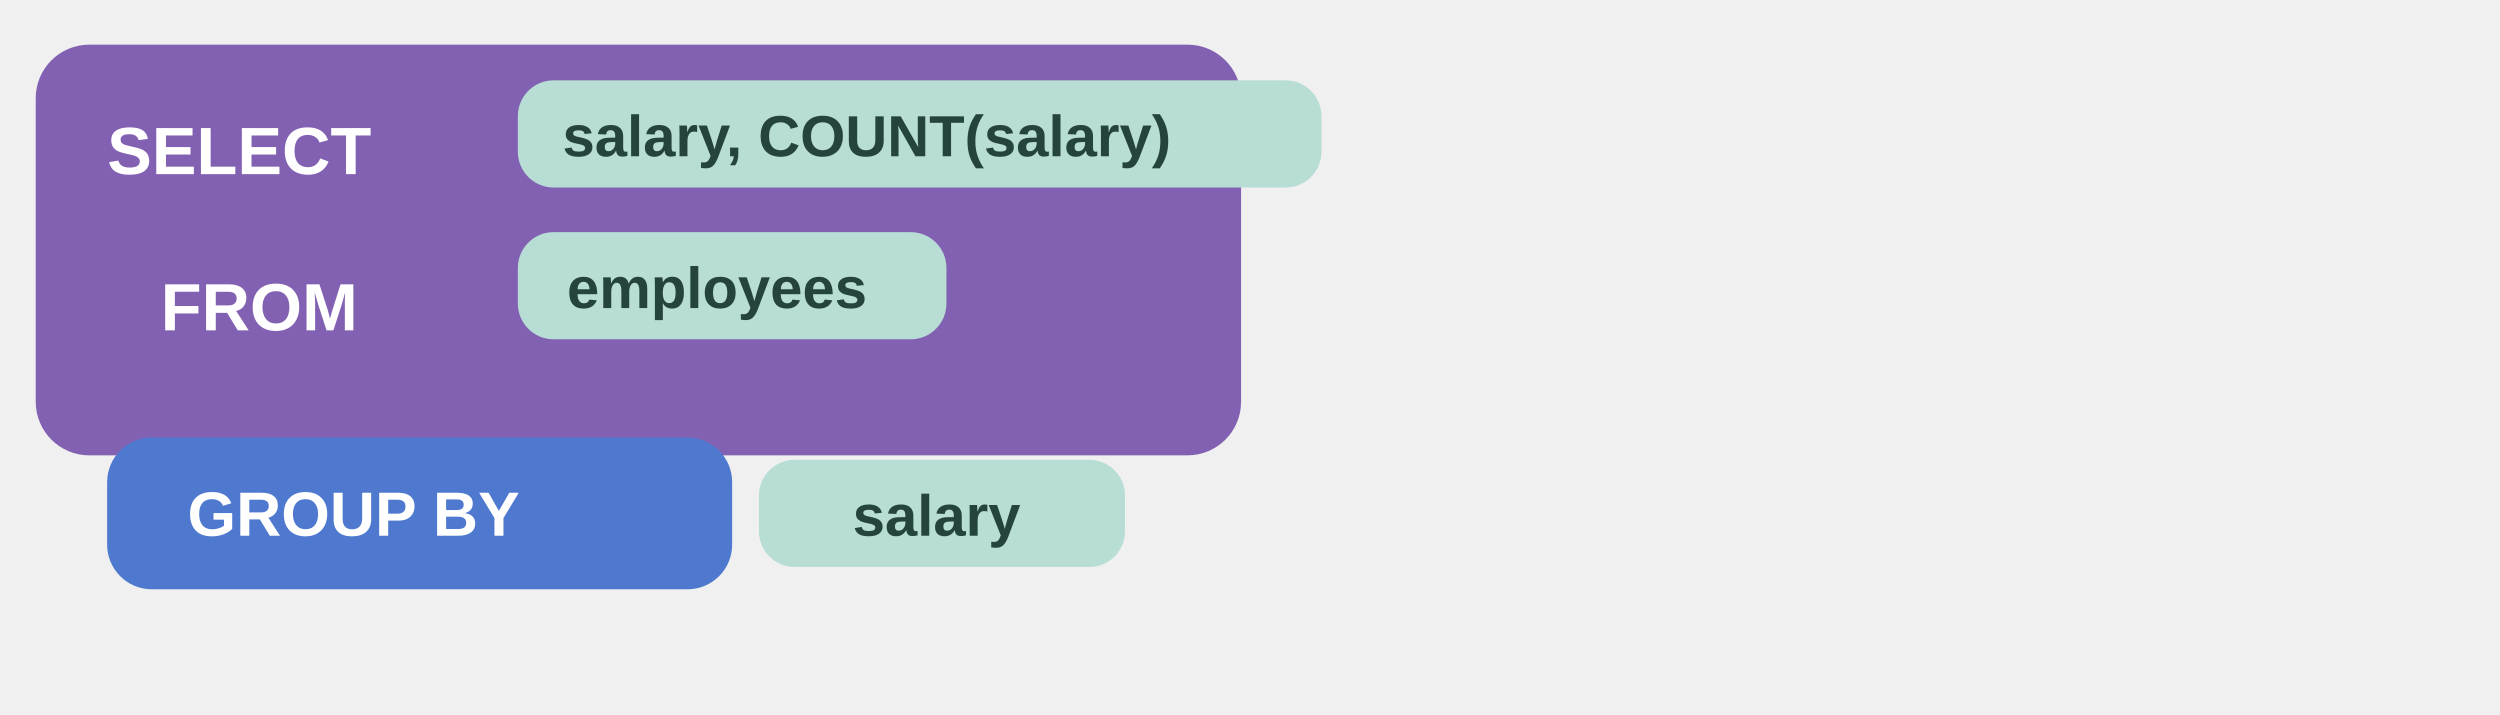
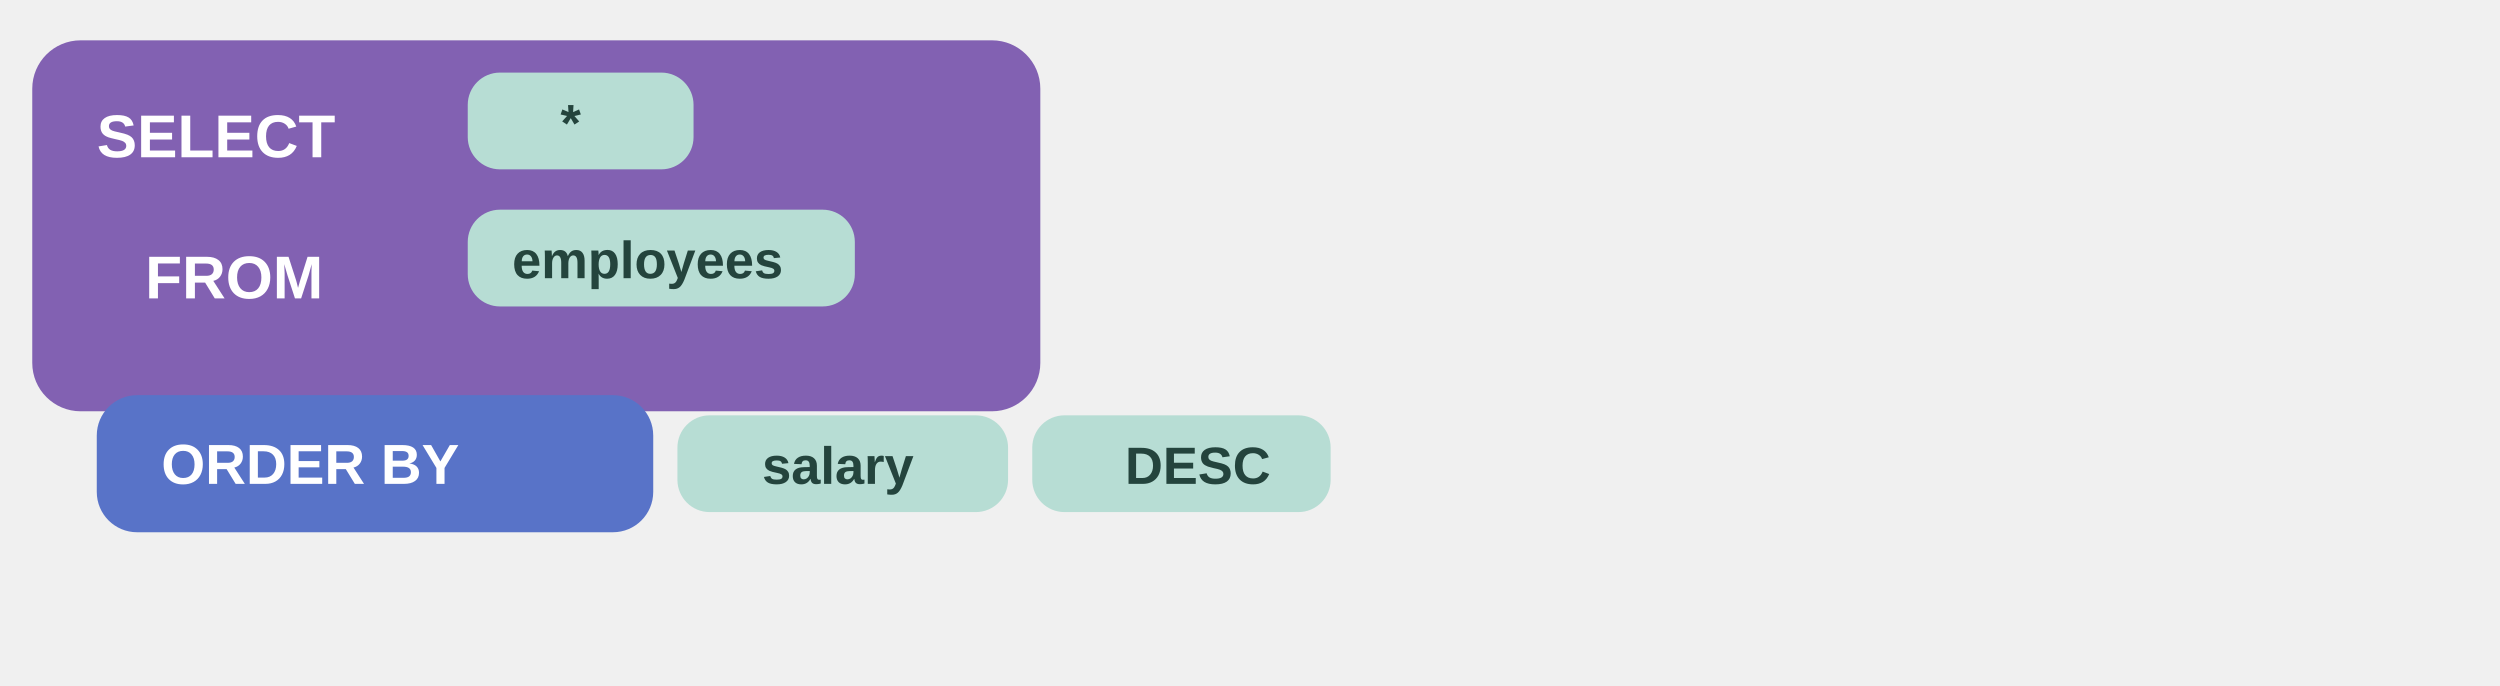
- <svg xmlns="http://www.w3.org/2000/svg" width="560" height="160" viewBox="0 0 560 160">
+ <svg xmlns="http://www.w3.org/2000/svg" width="620" height="170" viewBox="0 0 620 170">
  <defs>
    <style>
      .title { font: 700 15px Arial, sans-serif; fill: #ffffff; }
      .chiptext { font: 700 13px Arial, sans-serif; fill: #24443d; }
      .subtext { font: 700 14px Arial, sans-serif; fill: #ffffff; }
    </style>
  </defs>
-   <rect x="8" y="10" width="270" height="92" rx="12" fill="#8261b2" />
+   <rect x="8" y="10" width="250" height="92" rx="12" fill="#8261b2" />
  <text class="title" x="24" y="39">SELECT</text>
  <text class="title" x="36" y="74">FROM</text>
-   <rect x="116" y="18" width="180" height="24" rx="8" fill="#b7ddd4" />
-   <text class="chiptext" x="126" y="35">salary, COUNT(salary)</text>
+   <rect x="116" y="18" width="56" height="24" rx="8" fill="#b7ddd4" />
+   <text class="chiptext" x="139" y="35">*</text>
  <rect x="116" y="52" width="96" height="24" rx="8" fill="#b7ddd4" />
  <text class="chiptext" x="127" y="69">employees</text>
-   <rect x="24" y="98" width="140" height="34" rx="10" fill="#4e79cf" />
-   <text class="subtext" x="42" y="120">GROUP BY</text>
-   <rect x="170" y="103" width="82" height="24" rx="8" fill="#b7ddd4" />
-   <text class="chiptext" x="191" y="120">salary</text>
+   <rect x="24" y="98" width="138" height="34" rx="10" fill="#5873c8" />
+   <text class="subtext" x="40" y="120">ORDER BY</text>
+   <rect x="168" y="103" width="82" height="24" rx="8" fill="#b7ddd4" />
+   <text class="chiptext" x="189" y="120">salary</text>
+   <rect x="256" y="103" width="74" height="24" rx="8" fill="#b7ddd4" />
+   <text class="chiptext" x="279" y="120">DESC</text>
</svg>
